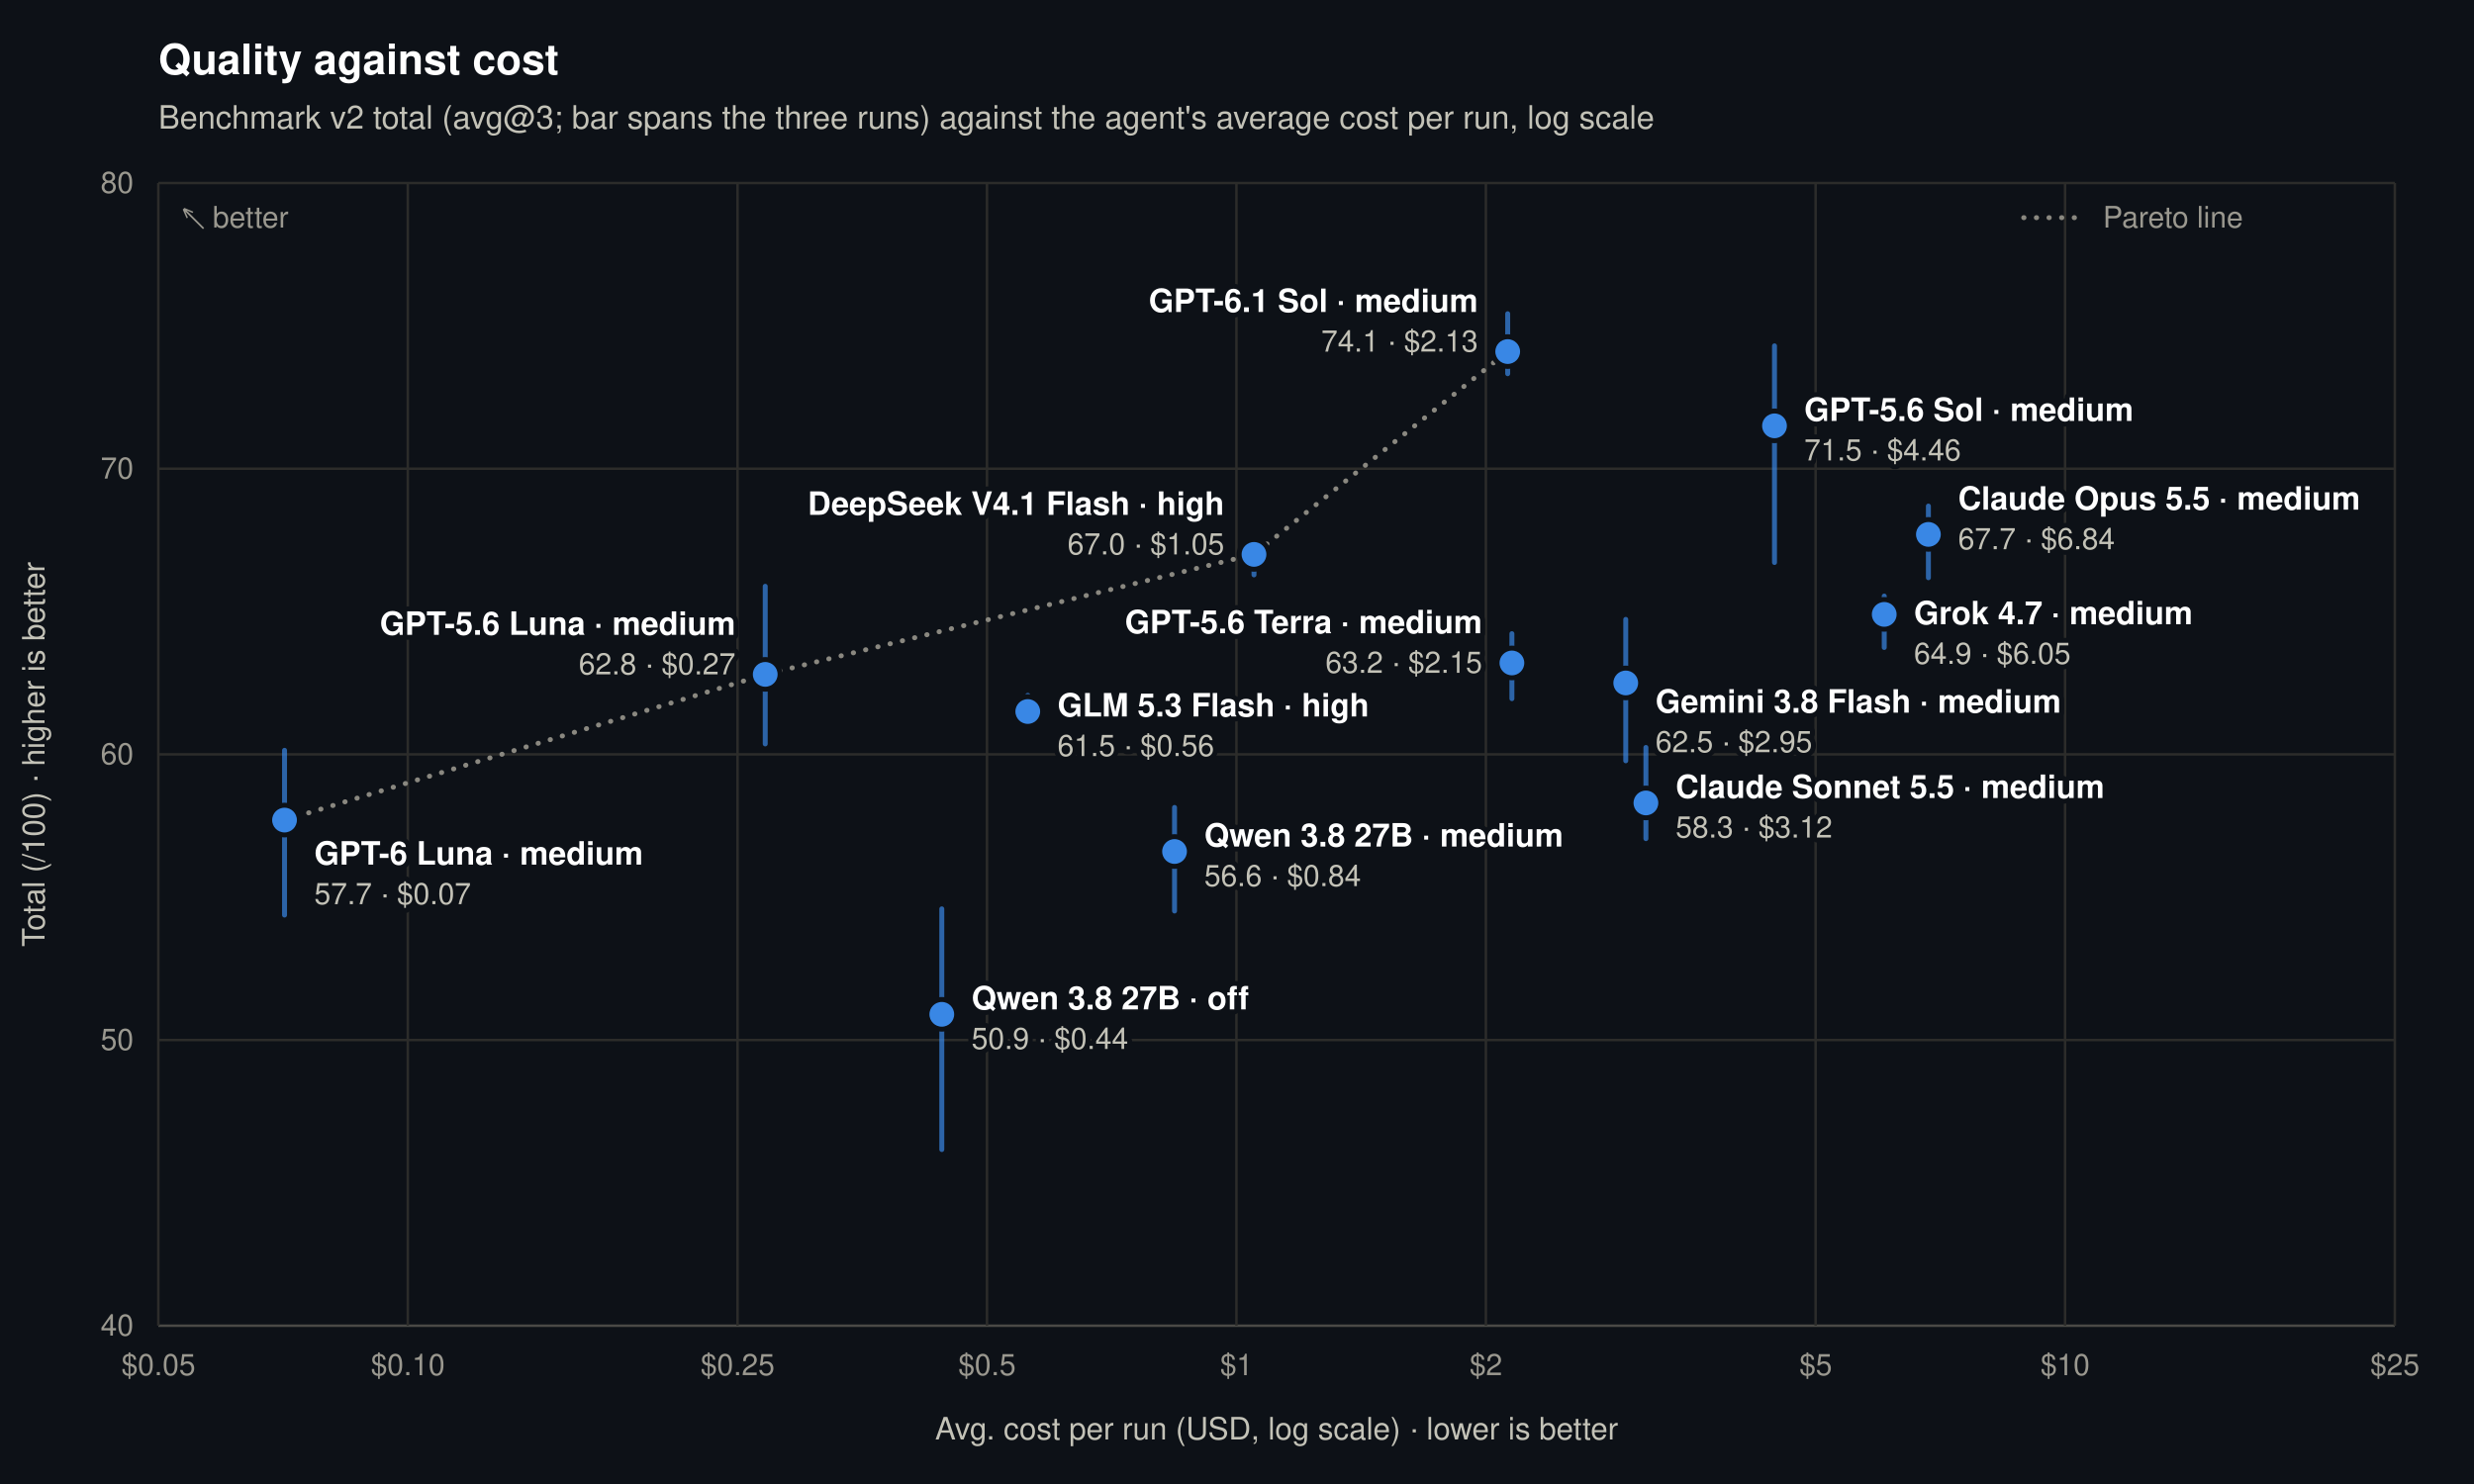
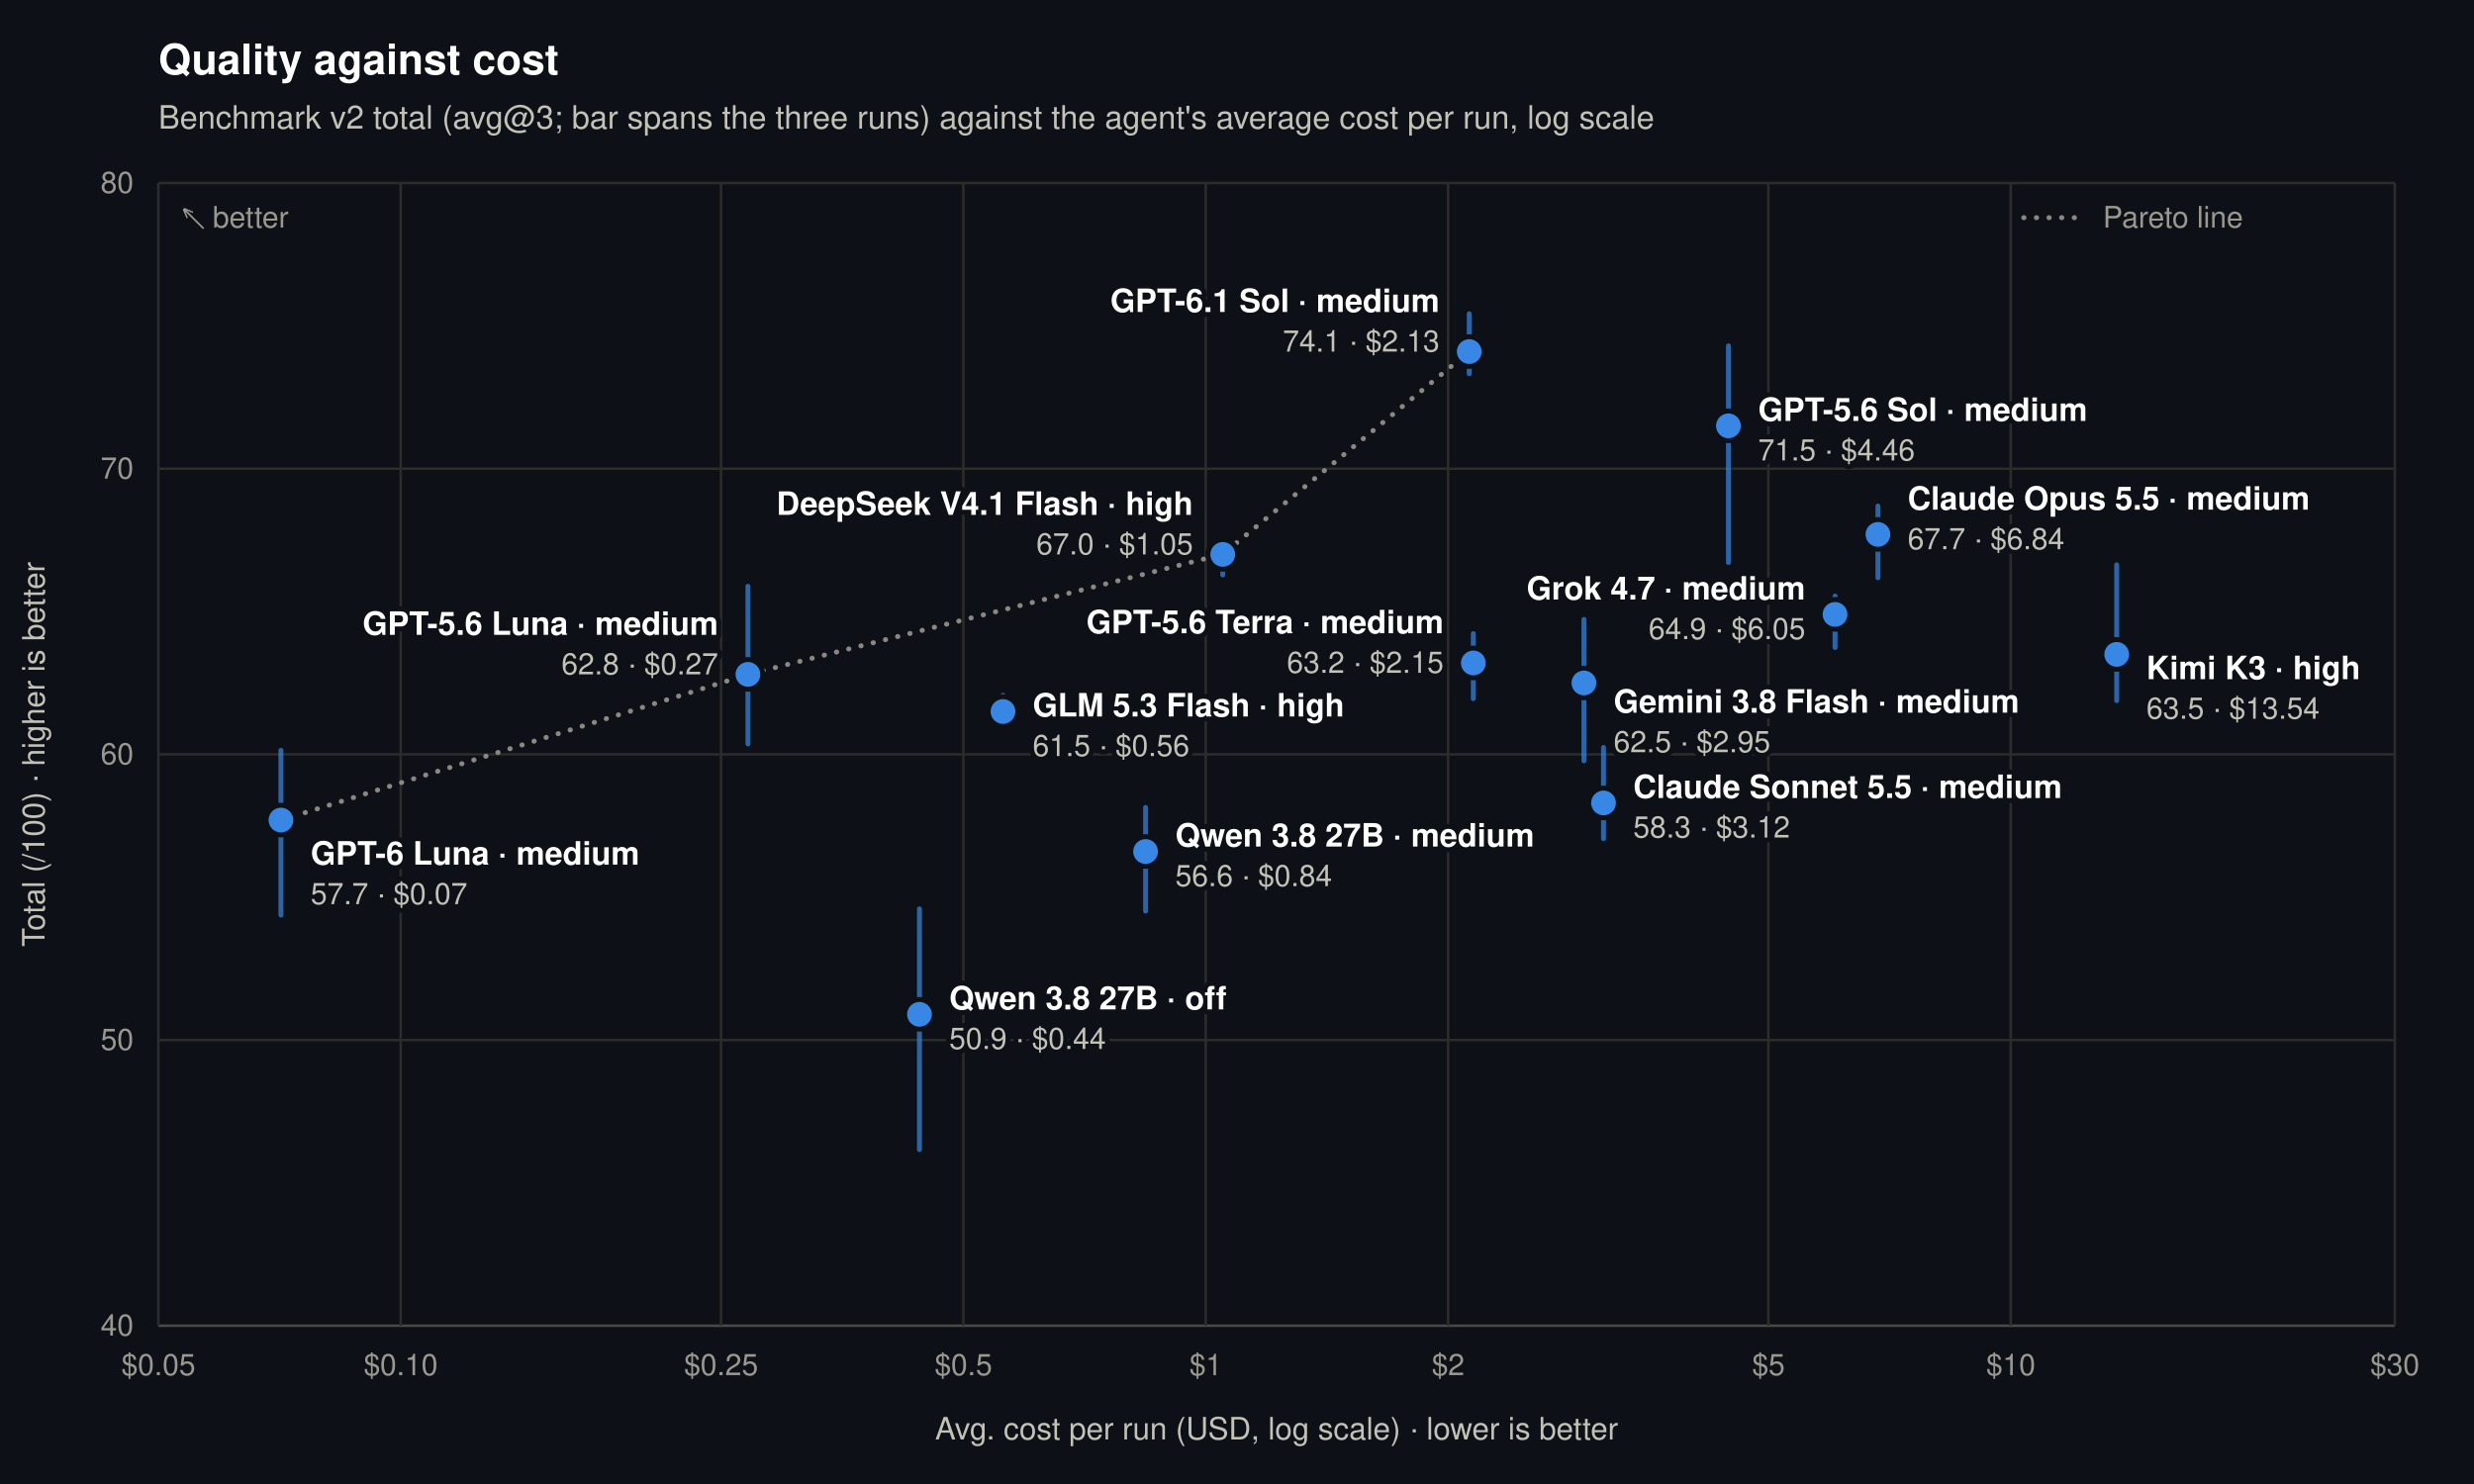
<svg xmlns="http://www.w3.org/2000/svg" width="1000" height="600" viewBox="0 0 1000 600" role="img" aria-labelledby="t d">
  <rect width="1000" height="600" fill="#0d1117" />
  <g font-family="system-ui, -apple-system, 'Segoe UI', Helvetica, Arial, sans-serif">
    <text x="64" y="30" font-size="17" font-weight="600" fill="#ffffff">Quality against cost</text>
    <text x="64" y="52" font-size="13" fill="#c3c2b7">Benchmark v2 total (avg@3; bar spans the three runs) against the agent's average cost per run, log scale</text>
    <line x1="64" x2="968" y1="536" y2="536" stroke="#4a4a46" stroke-width="1" />
    <text x="54" y="540" font-size="12" text-anchor="end" fill="#9a988f" style="font-variant-numeric: tabular-nums">40</text>
    <line x1="64" x2="968" y1="420.5" y2="420.5" stroke="#2c2c2a" stroke-width="1" />
    <text x="54" y="424.5" font-size="12" text-anchor="end" fill="#9a988f" style="font-variant-numeric: tabular-nums">50</text>
    <line x1="64" x2="968" y1="305" y2="305" stroke="#2c2c2a" stroke-width="1" />
    <text x="54" y="309" font-size="12" text-anchor="end" fill="#9a988f" style="font-variant-numeric: tabular-nums">60</text>
    <line x1="64" x2="968" y1="189.5" y2="189.5" stroke="#2c2c2a" stroke-width="1" />
    <text x="54" y="193.5" font-size="12" text-anchor="end" fill="#9a988f" style="font-variant-numeric: tabular-nums">70</text>
    <line x1="64" x2="968" y1="74" y2="74" stroke="#2c2c2a" stroke-width="1" />
    <text x="54" y="78" font-size="12" text-anchor="end" fill="#9a988f" style="font-variant-numeric: tabular-nums">80</text>
    <line x1="64" x2="64" y1="74" y2="536" stroke="#2c2c2a" stroke-width="1" />
    <text x="64" y="556" font-size="12" text-anchor="middle" fill="#9a988f" style="font-variant-numeric: tabular-nums">$0.05</text>
-     <line x1="164.828" x2="164.828" y1="74" y2="536" stroke="#2c2c2a" stroke-width="1" />
-     <text x="164.828" y="556" font-size="12" text-anchor="middle" fill="#9a988f" style="font-variant-numeric: tabular-nums">$0.10</text>
-     <line x1="298.115" x2="298.115" y1="74" y2="536" stroke="#2c2c2a" stroke-width="1" />
-     <text x="298.115" y="556" font-size="12" text-anchor="middle" fill="#9a988f" style="font-variant-numeric: tabular-nums">$0.25</text>
-     <line x1="398.943" x2="398.943" y1="74" y2="536" stroke="#2c2c2a" stroke-width="1" />
-     <text x="398.943" y="556" font-size="12" text-anchor="middle" fill="#9a988f" style="font-variant-numeric: tabular-nums">$0.5</text>
-     <line x1="499.77" x2="499.77" y1="74" y2="536" stroke="#2c2c2a" stroke-width="1" />
-     <text x="499.77" y="556" font-size="12" text-anchor="middle" fill="#9a988f" style="font-variant-numeric: tabular-nums">$1</text>
-     <line x1="600.598" x2="600.598" y1="74" y2="536" stroke="#2c2c2a" stroke-width="1" />
-     <text x="600.598" y="556" font-size="12" text-anchor="middle" fill="#9a988f" style="font-variant-numeric: tabular-nums">$2</text>
-     <line x1="733.885" x2="733.885" y1="74" y2="536" stroke="#2c2c2a" stroke-width="1" />
-     <text x="733.885" y="556" font-size="12" text-anchor="middle" fill="#9a988f" style="font-variant-numeric: tabular-nums">$5</text>
-     <line x1="834.713" x2="834.713" y1="74" y2="536" stroke="#2c2c2a" stroke-width="1" />
-     <text x="834.713" y="556" font-size="12" text-anchor="middle" fill="#9a988f" style="font-variant-numeric: tabular-nums">$10</text>
+     <line x1="161.954" x2="161.954" y1="74" y2="536" stroke="#2c2c2a" stroke-width="1" />
+     <text x="161.954" y="556" font-size="12" text-anchor="middle" fill="#9a988f" style="font-variant-numeric: tabular-nums">$0.10</text>
+     <line x1="291.442" x2="291.442" y1="74" y2="536" stroke="#2c2c2a" stroke-width="1" />
+     <text x="291.442" y="556" font-size="12" text-anchor="middle" fill="#9a988f" style="font-variant-numeric: tabular-nums">$0.25</text>
+     <line x1="389.396" x2="389.396" y1="74" y2="536" stroke="#2c2c2a" stroke-width="1" />
+     <text x="389.396" y="556" font-size="12" text-anchor="middle" fill="#9a988f" style="font-variant-numeric: tabular-nums">$0.5</text>
+     <line x1="487.35" x2="487.35" y1="74" y2="536" stroke="#2c2c2a" stroke-width="1" />
+     <text x="487.35" y="556" font-size="12" text-anchor="middle" fill="#9a988f" style="font-variant-numeric: tabular-nums">$1</text>
+     <line x1="585.304" x2="585.304" y1="74" y2="536" stroke="#2c2c2a" stroke-width="1" />
+     <text x="585.304" y="556" font-size="12" text-anchor="middle" fill="#9a988f" style="font-variant-numeric: tabular-nums">$2</text>
+     <line x1="714.793" x2="714.793" y1="74" y2="536" stroke="#2c2c2a" stroke-width="1" />
+     <text x="714.793" y="556" font-size="12" text-anchor="middle" fill="#9a988f" style="font-variant-numeric: tabular-nums">$5</text>
+     <line x1="812.747" x2="812.747" y1="74" y2="536" stroke="#2c2c2a" stroke-width="1" />
+     <text x="812.747" y="556" font-size="12" text-anchor="middle" fill="#9a988f" style="font-variant-numeric: tabular-nums">$10</text>
    <line x1="968" x2="968" y1="74" y2="536" stroke="#2c2c2a" stroke-width="1" />
-     <text x="968" y="556" font-size="12" text-anchor="middle" fill="#9a988f" style="font-variant-numeric: tabular-nums">$25</text>
+     <text x="968" y="556" font-size="12" text-anchor="middle" fill="#9a988f" style="font-variant-numeric: tabular-nums">$30</text>
    <text x="516" y="582" font-size="12.5" text-anchor="middle" fill="#c3c2b7">Avg. cost per run (USD, log scale) · lower is better</text>
    <text transform="translate(18 305) rotate(-90)" font-size="12.5" text-anchor="middle" fill="#c3c2b7">Total (/100) · higher is better</text>
    <text x="74" y="92" font-size="12" fill="#9a988f">↖ better</text>
-     <polyline points="115.0,331.6 309.3,272.7 506.9,224.1 609.4,142.1" fill="none" stroke="#8a8880" stroke-width="2" stroke-dasharray="0.1 5" stroke-linecap="round" />
+     <polyline points="113.6,331.6 302.3,272.7 494.2,224.1 593.9,142.1" fill="none" stroke="#8a8880" stroke-width="2" stroke-dasharray="0.1 5" stroke-linecap="round" />
    <line x1="818" x2="842" y1="88" y2="88" stroke="#8a8880" stroke-width="2" stroke-dasharray="0.1 5" stroke-linecap="round" />
    <text x="850" y="92" font-size="12" fill="#9a988f">Pareto line</text>
-     <line x1="609.417" x2="609.417" y1="151.096" y2="126.841" stroke="#3987e5" stroke-width="2" stroke-linecap="round" opacity="0.7" />
-     <line x1="717.26" x2="717.26" y1="227.422" y2="139.835" stroke="#3987e5" stroke-width="2" stroke-linecap="round" opacity="0.7" />
-     <line x1="506.868" x2="506.868" y1="232.428" y2="219.049" stroke="#3987e5" stroke-width="2" stroke-linecap="round" opacity="0.7" />
-     <line x1="611.118" x2="611.118" y1="282.477" y2="256.201" stroke="#3987e5" stroke-width="2" stroke-linecap="round" opacity="0.7" />
-     <line x1="309.31" x2="309.31" y1="300.765" y2="237.048" stroke="#3987e5" stroke-width="2" stroke-linecap="round" opacity="0.7" />
-     <line x1="115.008" x2="115.008" y1="369.969" y2="303.364" stroke="#3987e5" stroke-width="2" stroke-linecap="round" opacity="0.7" />
-     <line x1="474.754" x2="474.754" y1="368.333" y2="326.464" stroke="#3987e5" stroke-width="2" stroke-linecap="round" opacity="0.7" />
-     <line x1="380.678" x2="380.678" y1="464.775" y2="367.466" stroke="#3987e5" stroke-width="2" stroke-linecap="round" opacity="0.7" />
-     <line x1="779.466" x2="779.466" y1="233.582" y2="204.611" stroke="#3987e5" stroke-width="2" stroke-linecap="round" opacity="0.7" />
-     <line x1="761.614" x2="761.614" y1="261.784" y2="240.994" stroke="#3987e5" stroke-width="2" stroke-linecap="round" opacity="0.7" />
-     <line x1="657.134" x2="657.134" y1="307.599" y2="250.426" stroke="#3987e5" stroke-width="2" stroke-linecap="round" opacity="0.7" />
-     <line x1="415.428" x2="415.428" y1="292.872" y2="281.13" stroke="#3987e5" stroke-width="2" stroke-linecap="round" opacity="0.7" />
-     <line x1="665.284" x2="665.284" y1="339.072" y2="302.209" stroke="#3987e5" stroke-width="2" stroke-linecap="round" opacity="0.7" />
-     <circle cx="609.417" cy="142.145" r="6" fill="#3987e5" stroke="#0d1117" stroke-width="2" />
-     <circle cx="717.26" cy="172.175" r="6" fill="#3987e5" stroke="#0d1117" stroke-width="2" />
-     <circle cx="506.868" cy="224.15" r="6" fill="#3987e5" stroke="#0d1117" stroke-width="2" />
-     <circle cx="611.118" cy="268.04" r="6" fill="#3987e5" stroke="#0d1117" stroke-width="2" />
-     <circle cx="309.31" cy="272.66" r="6" fill="#3987e5" stroke="#0d1117" stroke-width="2" />
-     <circle cx="115.008" cy="331.565" r="6" fill="#3987e5" stroke="#0d1117" stroke-width="2" />
-     <circle cx="474.754" cy="344.27" r="6" fill="#3987e5" stroke="#0d1117" stroke-width="2" />
-     <circle cx="380.678" cy="410.105" r="6" fill="#3987e5" stroke="#0d1117" stroke-width="2" />
-     <circle cx="779.466" cy="216.065" r="6" fill="#3987e5" stroke="#0d1117" stroke-width="2" />
-     <circle cx="761.614" cy="248.405" r="6" fill="#3987e5" stroke="#0d1117" stroke-width="2" />
-     <circle cx="657.134" cy="276.125" r="6" fill="#3987e5" stroke="#0d1117" stroke-width="2" />
-     <circle cx="415.428" cy="287.675" r="6" fill="#3987e5" stroke="#0d1117" stroke-width="2" />
-     <circle cx="665.284" cy="324.635" r="6" fill="#3987e5" stroke="#0d1117" stroke-width="2" />
-     <text x="597.417" y="126.145" font-size="13" font-weight="600" text-anchor="end" fill="#ffffff" stroke="#0d1117" stroke-width="4" stroke-linejoin="round" paint-order="stroke">GPT-6.1 Sol · medium</text>
-     <text x="597.417" y="142.145" font-size="12" text-anchor="end" fill="#c3c2b7" stroke="#0d1117" stroke-width="4" stroke-linejoin="round" paint-order="stroke" style="font-variant-numeric: tabular-nums">74.1 · $2.13</text>
-     <text x="729.26" y="170.175" font-size="13" font-weight="600" text-anchor="start" fill="#ffffff" stroke="#0d1117" stroke-width="4" stroke-linejoin="round" paint-order="stroke">GPT-5.6 Sol · medium</text>
-     <text x="729.26" y="186.175" font-size="12" text-anchor="start" fill="#c3c2b7" stroke="#0d1117" stroke-width="4" stroke-linejoin="round" paint-order="stroke" style="font-variant-numeric: tabular-nums">71.5 · $4.46</text>
-     <text x="494.868" y="208.15" font-size="13" font-weight="600" text-anchor="end" fill="#ffffff" stroke="#0d1117" stroke-width="4" stroke-linejoin="round" paint-order="stroke">DeepSeek V4.1 Flash · high</text>
-     <text x="494.868" y="224.15" font-size="12" text-anchor="end" fill="#c3c2b7" stroke="#0d1117" stroke-width="4" stroke-linejoin="round" paint-order="stroke" style="font-variant-numeric: tabular-nums">67.0 · $1.05</text>
-     <text x="599.118" y="256.04" font-size="13" font-weight="600" text-anchor="end" fill="#ffffff" stroke="#0d1117" stroke-width="4" stroke-linejoin="round" paint-order="stroke">GPT-5.6 Terra · medium</text>
-     <text x="599.118" y="272.04" font-size="12" text-anchor="end" fill="#c3c2b7" stroke="#0d1117" stroke-width="4" stroke-linejoin="round" paint-order="stroke" style="font-variant-numeric: tabular-nums">63.2 · $2.15</text>
-     <text x="297.31" y="256.66" font-size="13" font-weight="600" text-anchor="end" fill="#ffffff" stroke="#0d1117" stroke-width="4" stroke-linejoin="round" paint-order="stroke">GPT-5.6 Luna · medium</text>
-     <text x="297.31" y="272.66" font-size="12" text-anchor="end" fill="#c3c2b7" stroke="#0d1117" stroke-width="4" stroke-linejoin="round" paint-order="stroke" style="font-variant-numeric: tabular-nums">62.8 · $0.27</text>
-     <text x="127.008" y="349.565" font-size="13" font-weight="600" text-anchor="start" fill="#ffffff" stroke="#0d1117" stroke-width="4" stroke-linejoin="round" paint-order="stroke">GPT-6 Luna · medium</text>
-     <text x="127.008" y="365.565" font-size="12" text-anchor="start" fill="#c3c2b7" stroke="#0d1117" stroke-width="4" stroke-linejoin="round" paint-order="stroke" style="font-variant-numeric: tabular-nums">57.7 · $0.07</text>
-     <text x="486.754" y="342.27" font-size="13" font-weight="600" text-anchor="start" fill="#ffffff" stroke="#0d1117" stroke-width="4" stroke-linejoin="round" paint-order="stroke">Qwen 3.8 27B · medium</text>
-     <text x="486.754" y="358.27" font-size="12" text-anchor="start" fill="#c3c2b7" stroke="#0d1117" stroke-width="4" stroke-linejoin="round" paint-order="stroke" style="font-variant-numeric: tabular-nums">56.6 · $0.84</text>
-     <text x="392.678" y="408.105" font-size="13" font-weight="600" text-anchor="start" fill="#ffffff" stroke="#0d1117" stroke-width="4" stroke-linejoin="round" paint-order="stroke">Qwen 3.8 27B · off</text>
-     <text x="392.678" y="424.105" font-size="12" text-anchor="start" fill="#c3c2b7" stroke="#0d1117" stroke-width="4" stroke-linejoin="round" paint-order="stroke" style="font-variant-numeric: tabular-nums">50.9 · $0.44</text>
-     <text x="791.466" y="206.065" font-size="13" font-weight="600" text-anchor="start" fill="#ffffff" stroke="#0d1117" stroke-width="4" stroke-linejoin="round" paint-order="stroke">Claude Opus 5.5 · medium</text>
-     <text x="791.466" y="222.065" font-size="12" text-anchor="start" fill="#c3c2b7" stroke="#0d1117" stroke-width="4" stroke-linejoin="round" paint-order="stroke" style="font-variant-numeric: tabular-nums">67.7 · $6.84</text>
-     <text x="773.614" y="252.405" font-size="13" font-weight="600" text-anchor="start" fill="#ffffff" stroke="#0d1117" stroke-width="4" stroke-linejoin="round" paint-order="stroke">Grok 4.7 · medium</text>
-     <text x="773.614" y="268.405" font-size="12" text-anchor="start" fill="#c3c2b7" stroke="#0d1117" stroke-width="4" stroke-linejoin="round" paint-order="stroke" style="font-variant-numeric: tabular-nums">64.9 · $6.05</text>
-     <text x="669.134" y="288.125" font-size="13" font-weight="600" text-anchor="start" fill="#ffffff" stroke="#0d1117" stroke-width="4" stroke-linejoin="round" paint-order="stroke">Gemini 3.8 Flash · medium</text>
-     <text x="669.134" y="304.125" font-size="12" text-anchor="start" fill="#c3c2b7" stroke="#0d1117" stroke-width="4" stroke-linejoin="round" paint-order="stroke" style="font-variant-numeric: tabular-nums">62.5 · $2.95</text>
-     <text x="427.428" y="289.675" font-size="13" font-weight="600" text-anchor="start" fill="#ffffff" stroke="#0d1117" stroke-width="4" stroke-linejoin="round" paint-order="stroke">GLM 5.3 Flash · high</text>
-     <text x="427.428" y="305.675" font-size="12" text-anchor="start" fill="#c3c2b7" stroke="#0d1117" stroke-width="4" stroke-linejoin="round" paint-order="stroke" style="font-variant-numeric: tabular-nums">61.5 · $0.56</text>
-     <text x="677.284" y="322.635" font-size="13" font-weight="600" text-anchor="start" fill="#ffffff" stroke="#0d1117" stroke-width="4" stroke-linejoin="round" paint-order="stroke">Claude Sonnet 5.5 · medium</text>
-     <text x="677.284" y="338.635" font-size="12" text-anchor="start" fill="#c3c2b7" stroke="#0d1117" stroke-width="4" stroke-linejoin="round" paint-order="stroke" style="font-variant-numeric: tabular-nums">58.3 · $3.12</text>
+     <line x1="593.872" x2="593.872" y1="151.096" y2="126.841" stroke="#3987e5" stroke-width="2" stroke-linecap="round" opacity="0.7" />
+     <line x1="698.641" x2="698.641" y1="227.422" y2="139.835" stroke="#3987e5" stroke-width="2" stroke-linecap="round" opacity="0.7" />
+     <line x1="494.245" x2="494.245" y1="232.428" y2="219.049" stroke="#3987e5" stroke-width="2" stroke-linecap="round" opacity="0.7" />
+     <line x1="595.525" x2="595.525" y1="282.477" y2="256.201" stroke="#3987e5" stroke-width="2" stroke-linecap="round" opacity="0.7" />
+     <line x1="302.318" x2="302.318" y1="300.765" y2="237.048" stroke="#3987e5" stroke-width="2" stroke-linecap="round" opacity="0.7" />
+     <line x1="113.554" x2="113.554" y1="369.969" y2="303.364" stroke="#3987e5" stroke-width="2" stroke-linecap="round" opacity="0.7" />
+     <line x1="463.047" x2="463.047" y1="368.333" y2="326.464" stroke="#3987e5" stroke-width="2" stroke-linecap="round" opacity="0.7" />
+     <line x1="371.652" x2="371.652" y1="464.775" y2="367.466" stroke="#3987e5" stroke-width="2" stroke-linecap="round" opacity="0.7" />
+     <line x1="759.074" x2="759.074" y1="233.582" y2="204.611" stroke="#3987e5" stroke-width="2" stroke-linecap="round" opacity="0.7" />
+     <line x1="741.731" x2="741.731" y1="261.784" y2="240.994" stroke="#3987e5" stroke-width="2" stroke-linecap="round" opacity="0.7" />
+     <line x1="855.575" x2="855.575" y1="283.247" y2="228.385" stroke="#3987e5" stroke-width="2" stroke-linecap="round" opacity="0.7" />
+     <line x1="640.229" x2="640.229" y1="307.599" y2="250.426" stroke="#3987e5" stroke-width="2" stroke-linecap="round" opacity="0.7" />
+     <line x1="405.412" x2="405.412" y1="292.872" y2="281.13" stroke="#3987e5" stroke-width="2" stroke-linecap="round" opacity="0.7" />
+     <line x1="648.146" x2="648.146" y1="339.072" y2="302.209" stroke="#3987e5" stroke-width="2" stroke-linecap="round" opacity="0.7" />
+     <circle cx="593.872" cy="142.145" r="6" fill="#3987e5" stroke="#0d1117" stroke-width="2" />
+     <circle cx="698.641" cy="172.175" r="6" fill="#3987e5" stroke="#0d1117" stroke-width="2" />
+     <circle cx="494.245" cy="224.15" r="6" fill="#3987e5" stroke="#0d1117" stroke-width="2" />
+     <circle cx="595.525" cy="268.04" r="6" fill="#3987e5" stroke="#0d1117" stroke-width="2" />
+     <circle cx="302.318" cy="272.66" r="6" fill="#3987e5" stroke="#0d1117" stroke-width="2" />
+     <circle cx="113.554" cy="331.565" r="6" fill="#3987e5" stroke="#0d1117" stroke-width="2" />
+     <circle cx="463.047" cy="344.27" r="6" fill="#3987e5" stroke="#0d1117" stroke-width="2" />
+     <circle cx="371.652" cy="410.105" r="6" fill="#3987e5" stroke="#0d1117" stroke-width="2" />
+     <circle cx="759.074" cy="216.065" r="6" fill="#3987e5" stroke="#0d1117" stroke-width="2" />
+     <circle cx="741.731" cy="248.405" r="6" fill="#3987e5" stroke="#0d1117" stroke-width="2" />
+     <circle cx="855.575" cy="264.575" r="6" fill="#3987e5" stroke="#0d1117" stroke-width="2" />
+     <circle cx="640.229" cy="276.125" r="6" fill="#3987e5" stroke="#0d1117" stroke-width="2" />
+     <circle cx="405.412" cy="287.675" r="6" fill="#3987e5" stroke="#0d1117" stroke-width="2" />
+     <circle cx="648.146" cy="324.635" r="6" fill="#3987e5" stroke="#0d1117" stroke-width="2" />
+     <text x="581.872" y="126.145" font-size="13" font-weight="600" text-anchor="end" fill="#ffffff" stroke="#0d1117" stroke-width="4" stroke-linejoin="round" paint-order="stroke">GPT-6.1 Sol · medium</text>
+     <text x="581.872" y="142.145" font-size="12" text-anchor="end" fill="#c3c2b7" stroke="#0d1117" stroke-width="4" stroke-linejoin="round" paint-order="stroke" style="font-variant-numeric: tabular-nums">74.1 · $2.13</text>
+     <text x="710.641" y="170.175" font-size="13" font-weight="600" text-anchor="start" fill="#ffffff" stroke="#0d1117" stroke-width="4" stroke-linejoin="round" paint-order="stroke">GPT-5.6 Sol · medium</text>
+     <text x="710.641" y="186.175" font-size="12" text-anchor="start" fill="#c3c2b7" stroke="#0d1117" stroke-width="4" stroke-linejoin="round" paint-order="stroke" style="font-variant-numeric: tabular-nums">71.5 · $4.46</text>
+     <text x="482.245" y="208.15" font-size="13" font-weight="600" text-anchor="end" fill="#ffffff" stroke="#0d1117" stroke-width="4" stroke-linejoin="round" paint-order="stroke">DeepSeek V4.1 Flash · high</text>
+     <text x="482.245" y="224.15" font-size="12" text-anchor="end" fill="#c3c2b7" stroke="#0d1117" stroke-width="4" stroke-linejoin="round" paint-order="stroke" style="font-variant-numeric: tabular-nums">67.0 · $1.05</text>
+     <text x="583.525" y="256.04" font-size="13" font-weight="600" text-anchor="end" fill="#ffffff" stroke="#0d1117" stroke-width="4" stroke-linejoin="round" paint-order="stroke">GPT-5.6 Terra · medium</text>
+     <text x="583.525" y="272.04" font-size="12" text-anchor="end" fill="#c3c2b7" stroke="#0d1117" stroke-width="4" stroke-linejoin="round" paint-order="stroke" style="font-variant-numeric: tabular-nums">63.2 · $2.15</text>
+     <text x="290.318" y="256.66" font-size="13" font-weight="600" text-anchor="end" fill="#ffffff" stroke="#0d1117" stroke-width="4" stroke-linejoin="round" paint-order="stroke">GPT-5.6 Luna · medium</text>
+     <text x="290.318" y="272.66" font-size="12" text-anchor="end" fill="#c3c2b7" stroke="#0d1117" stroke-width="4" stroke-linejoin="round" paint-order="stroke" style="font-variant-numeric: tabular-nums">62.8 · $0.27</text>
+     <text x="125.554" y="349.565" font-size="13" font-weight="600" text-anchor="start" fill="#ffffff" stroke="#0d1117" stroke-width="4" stroke-linejoin="round" paint-order="stroke">GPT-6 Luna · medium</text>
+     <text x="125.554" y="365.565" font-size="12" text-anchor="start" fill="#c3c2b7" stroke="#0d1117" stroke-width="4" stroke-linejoin="round" paint-order="stroke" style="font-variant-numeric: tabular-nums">57.7 · $0.07</text>
+     <text x="475.047" y="342.27" font-size="13" font-weight="600" text-anchor="start" fill="#ffffff" stroke="#0d1117" stroke-width="4" stroke-linejoin="round" paint-order="stroke">Qwen 3.8 27B · medium</text>
+     <text x="475.047" y="358.27" font-size="12" text-anchor="start" fill="#c3c2b7" stroke="#0d1117" stroke-width="4" stroke-linejoin="round" paint-order="stroke" style="font-variant-numeric: tabular-nums">56.6 · $0.84</text>
+     <text x="383.652" y="408.105" font-size="13" font-weight="600" text-anchor="start" fill="#ffffff" stroke="#0d1117" stroke-width="4" stroke-linejoin="round" paint-order="stroke">Qwen 3.8 27B · off</text>
+     <text x="383.652" y="424.105" font-size="12" text-anchor="start" fill="#c3c2b7" stroke="#0d1117" stroke-width="4" stroke-linejoin="round" paint-order="stroke" style="font-variant-numeric: tabular-nums">50.9 · $0.44</text>
+     <text x="771.074" y="206.065" font-size="13" font-weight="600" text-anchor="start" fill="#ffffff" stroke="#0d1117" stroke-width="4" stroke-linejoin="round" paint-order="stroke">Claude Opus 5.5 · medium</text>
+     <text x="771.074" y="222.065" font-size="12" text-anchor="start" fill="#c3c2b7" stroke="#0d1117" stroke-width="4" stroke-linejoin="round" paint-order="stroke" style="font-variant-numeric: tabular-nums">67.7 · $6.84</text>
+     <text x="729.731" y="242.405" font-size="13" font-weight="600" text-anchor="end" fill="#ffffff" stroke="#0d1117" stroke-width="4" stroke-linejoin="round" paint-order="stroke">Grok 4.7 · medium</text>
+     <text x="729.731" y="258.405" font-size="12" text-anchor="end" fill="#c3c2b7" stroke="#0d1117" stroke-width="4" stroke-linejoin="round" paint-order="stroke" style="font-variant-numeric: tabular-nums">64.9 · $6.05</text>
+     <text x="867.575" y="274.575" font-size="13" font-weight="600" text-anchor="start" fill="#ffffff" stroke="#0d1117" stroke-width="4" stroke-linejoin="round" paint-order="stroke">Kimi K3 · high</text>
+     <text x="867.575" y="290.575" font-size="12" text-anchor="start" fill="#c3c2b7" stroke="#0d1117" stroke-width="4" stroke-linejoin="round" paint-order="stroke" style="font-variant-numeric: tabular-nums">63.5 · $13.54</text>
+     <text x="652.229" y="288.125" font-size="13" font-weight="600" text-anchor="start" fill="#ffffff" stroke="#0d1117" stroke-width="4" stroke-linejoin="round" paint-order="stroke">Gemini 3.8 Flash · medium</text>
+     <text x="652.229" y="304.125" font-size="12" text-anchor="start" fill="#c3c2b7" stroke="#0d1117" stroke-width="4" stroke-linejoin="round" paint-order="stroke" style="font-variant-numeric: tabular-nums">62.5 · $2.95</text>
+     <text x="417.412" y="289.675" font-size="13" font-weight="600" text-anchor="start" fill="#ffffff" stroke="#0d1117" stroke-width="4" stroke-linejoin="round" paint-order="stroke">GLM 5.3 Flash · high</text>
+     <text x="417.412" y="305.675" font-size="12" text-anchor="start" fill="#c3c2b7" stroke="#0d1117" stroke-width="4" stroke-linejoin="round" paint-order="stroke" style="font-variant-numeric: tabular-nums">61.5 · $0.56</text>
+     <text x="660.146" y="322.635" font-size="13" font-weight="600" text-anchor="start" fill="#ffffff" stroke="#0d1117" stroke-width="4" stroke-linejoin="round" paint-order="stroke">Claude Sonnet 5.5 · medium</text>
+     <text x="660.146" y="338.635" font-size="12" text-anchor="start" fill="#c3c2b7" stroke="#0d1117" stroke-width="4" stroke-linejoin="round" paint-order="stroke" style="font-variant-numeric: tabular-nums">58.3 · $3.12</text>
  </g>
</svg>
